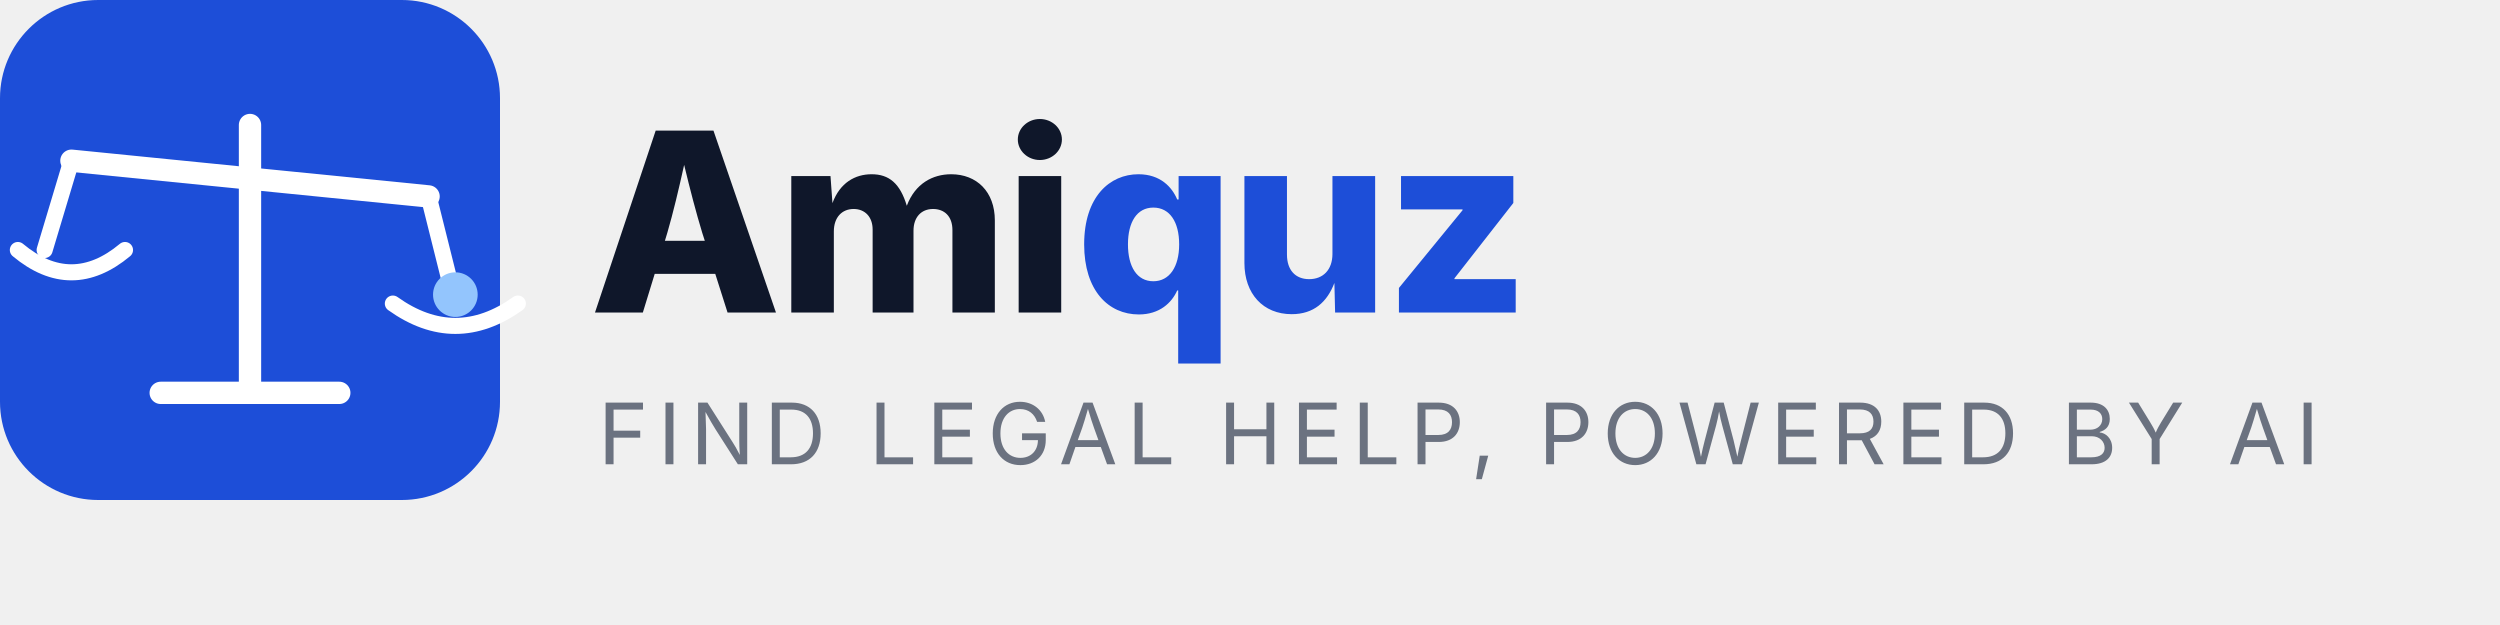
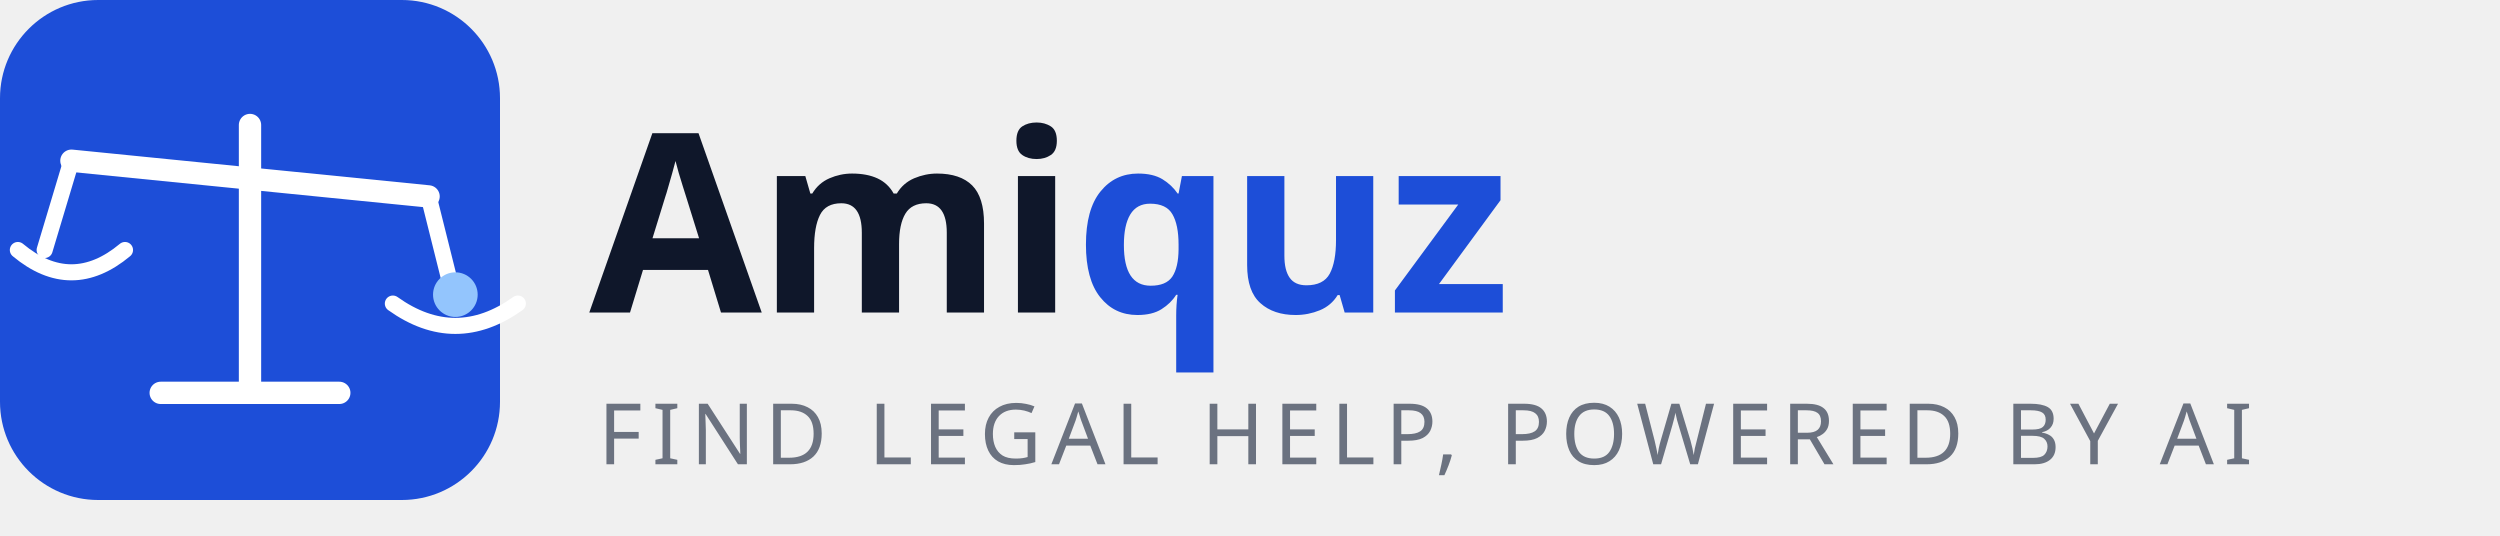
- <svg xmlns="http://www.w3.org/2000/svg" width="280" height="70" viewBox="0 0 280 70">
+ <svg xmlns="http://www.w3.org/2000/svg" width="280" height="60" viewBox="0 0 280 60">
  <rect x="0" y="0" width="56" height="56" rx="11" fill="#1d4ed8" />
  <line x1="28" y1="14" x2="28" y2="44" stroke="white" stroke-width="2.5" stroke-linecap="round" />
  <line x1="18" y1="44" x2="38" y2="44" stroke="white" stroke-width="2.5" stroke-linecap="round" />
  <line x1="8" y1="18" x2="48" y2="22" stroke="white" stroke-width="2.5" stroke-linecap="round" />
  <line x1="8" y1="18" x2="5" y2="28" stroke="white" stroke-width="1.8" stroke-linecap="round" />
  <path d="M2 28 Q8 33 14 28" stroke="white" stroke-width="1.8" fill="none" stroke-linecap="round" />
  <line x1="48" y1="22" x2="51" y2="34" stroke="white" stroke-width="1.8" stroke-linecap="round" />
  <path d="M44 34 Q51 39 58 34" stroke="white" stroke-width="1.8" fill="none" stroke-linecap="round" />
  <circle cx="51" cy="33" r="2.5" fill="#93c5fd" />
-   <text x="66" y="35" font-family="system-ui, -apple-system, sans-serif" font-size="28" font-weight="800" fill="#0f172a" letter-spacing="-0.5">Ami<tspan fill="#1d4ed8">quz</tspan>
+   <text x="66" y="35" font-family="system-ui, sans-serif" font-size="28" font-weight="800" fill="#0f172a" letter-spacing="-0.5">Ami<tspan fill="#1d4ed8">quz</tspan>
  </text>
-   <text x="67" y="52" font-family="system-ui, -apple-system, sans-serif" font-size="9.5" font-weight="400" fill="#6b7280" letter-spacing="1.1">FIND LEGAL HELP, POWERED BY AI</text>
+   <text x="67" y="52" font-family="system-ui, sans-serif" font-size="9.5" font-weight="400" fill="#6b7280" letter-spacing="1.1">FIND LEGAL HELP, POWERED BY AI</text>
</svg>
